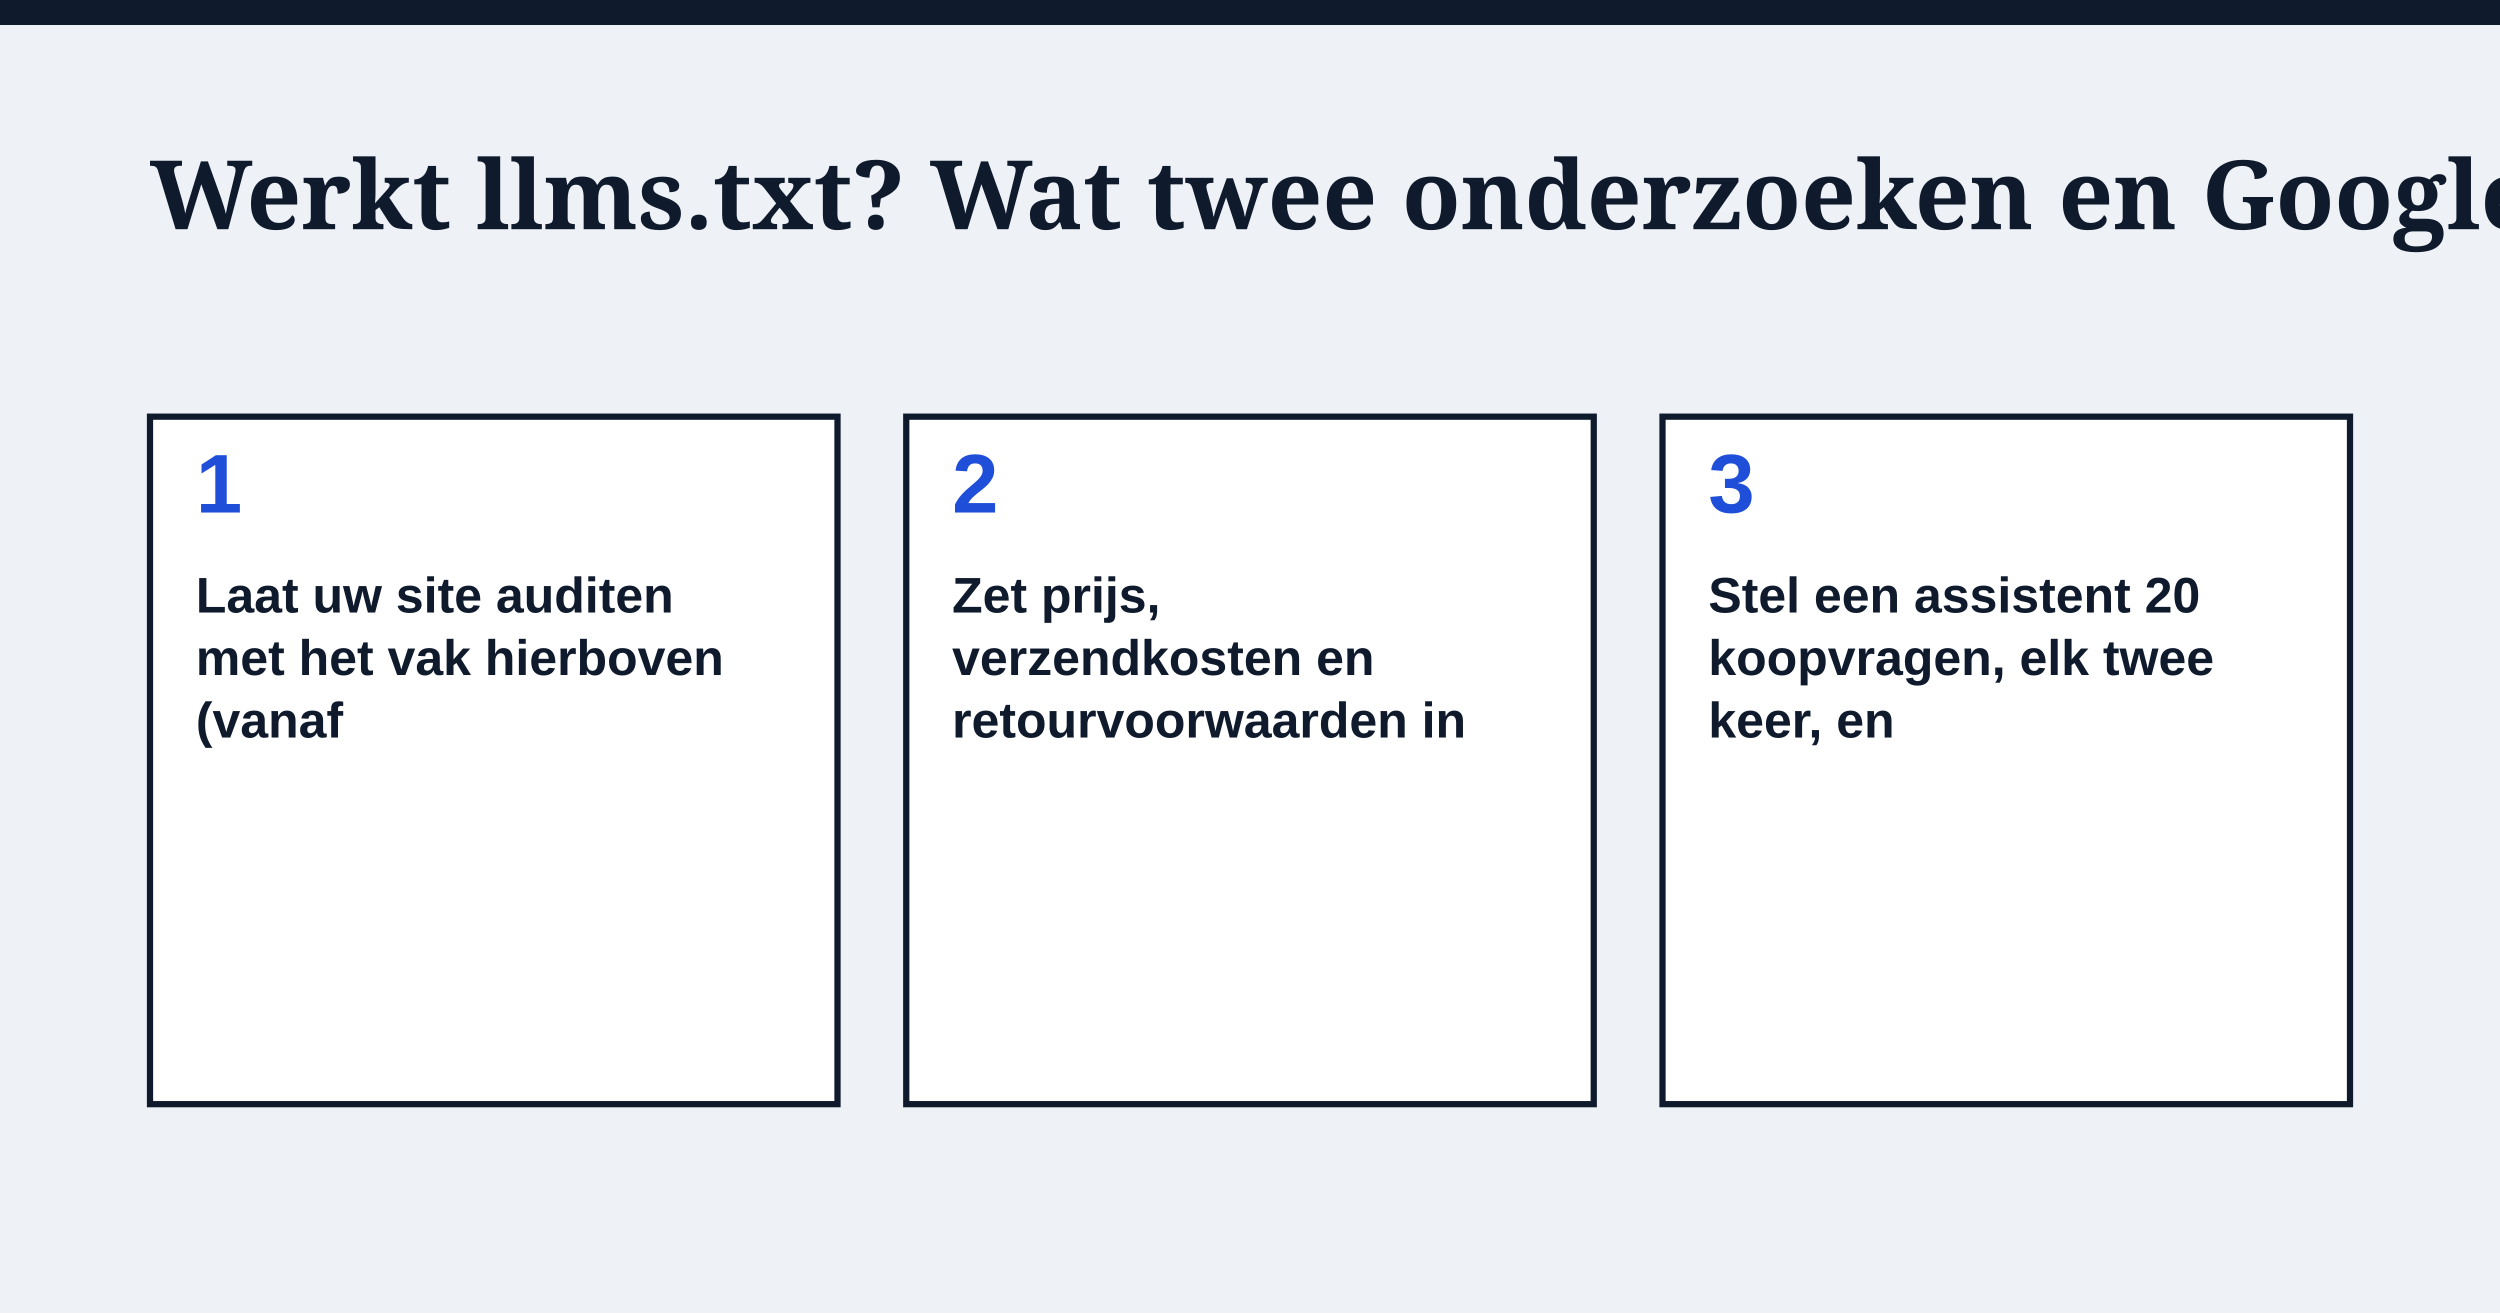
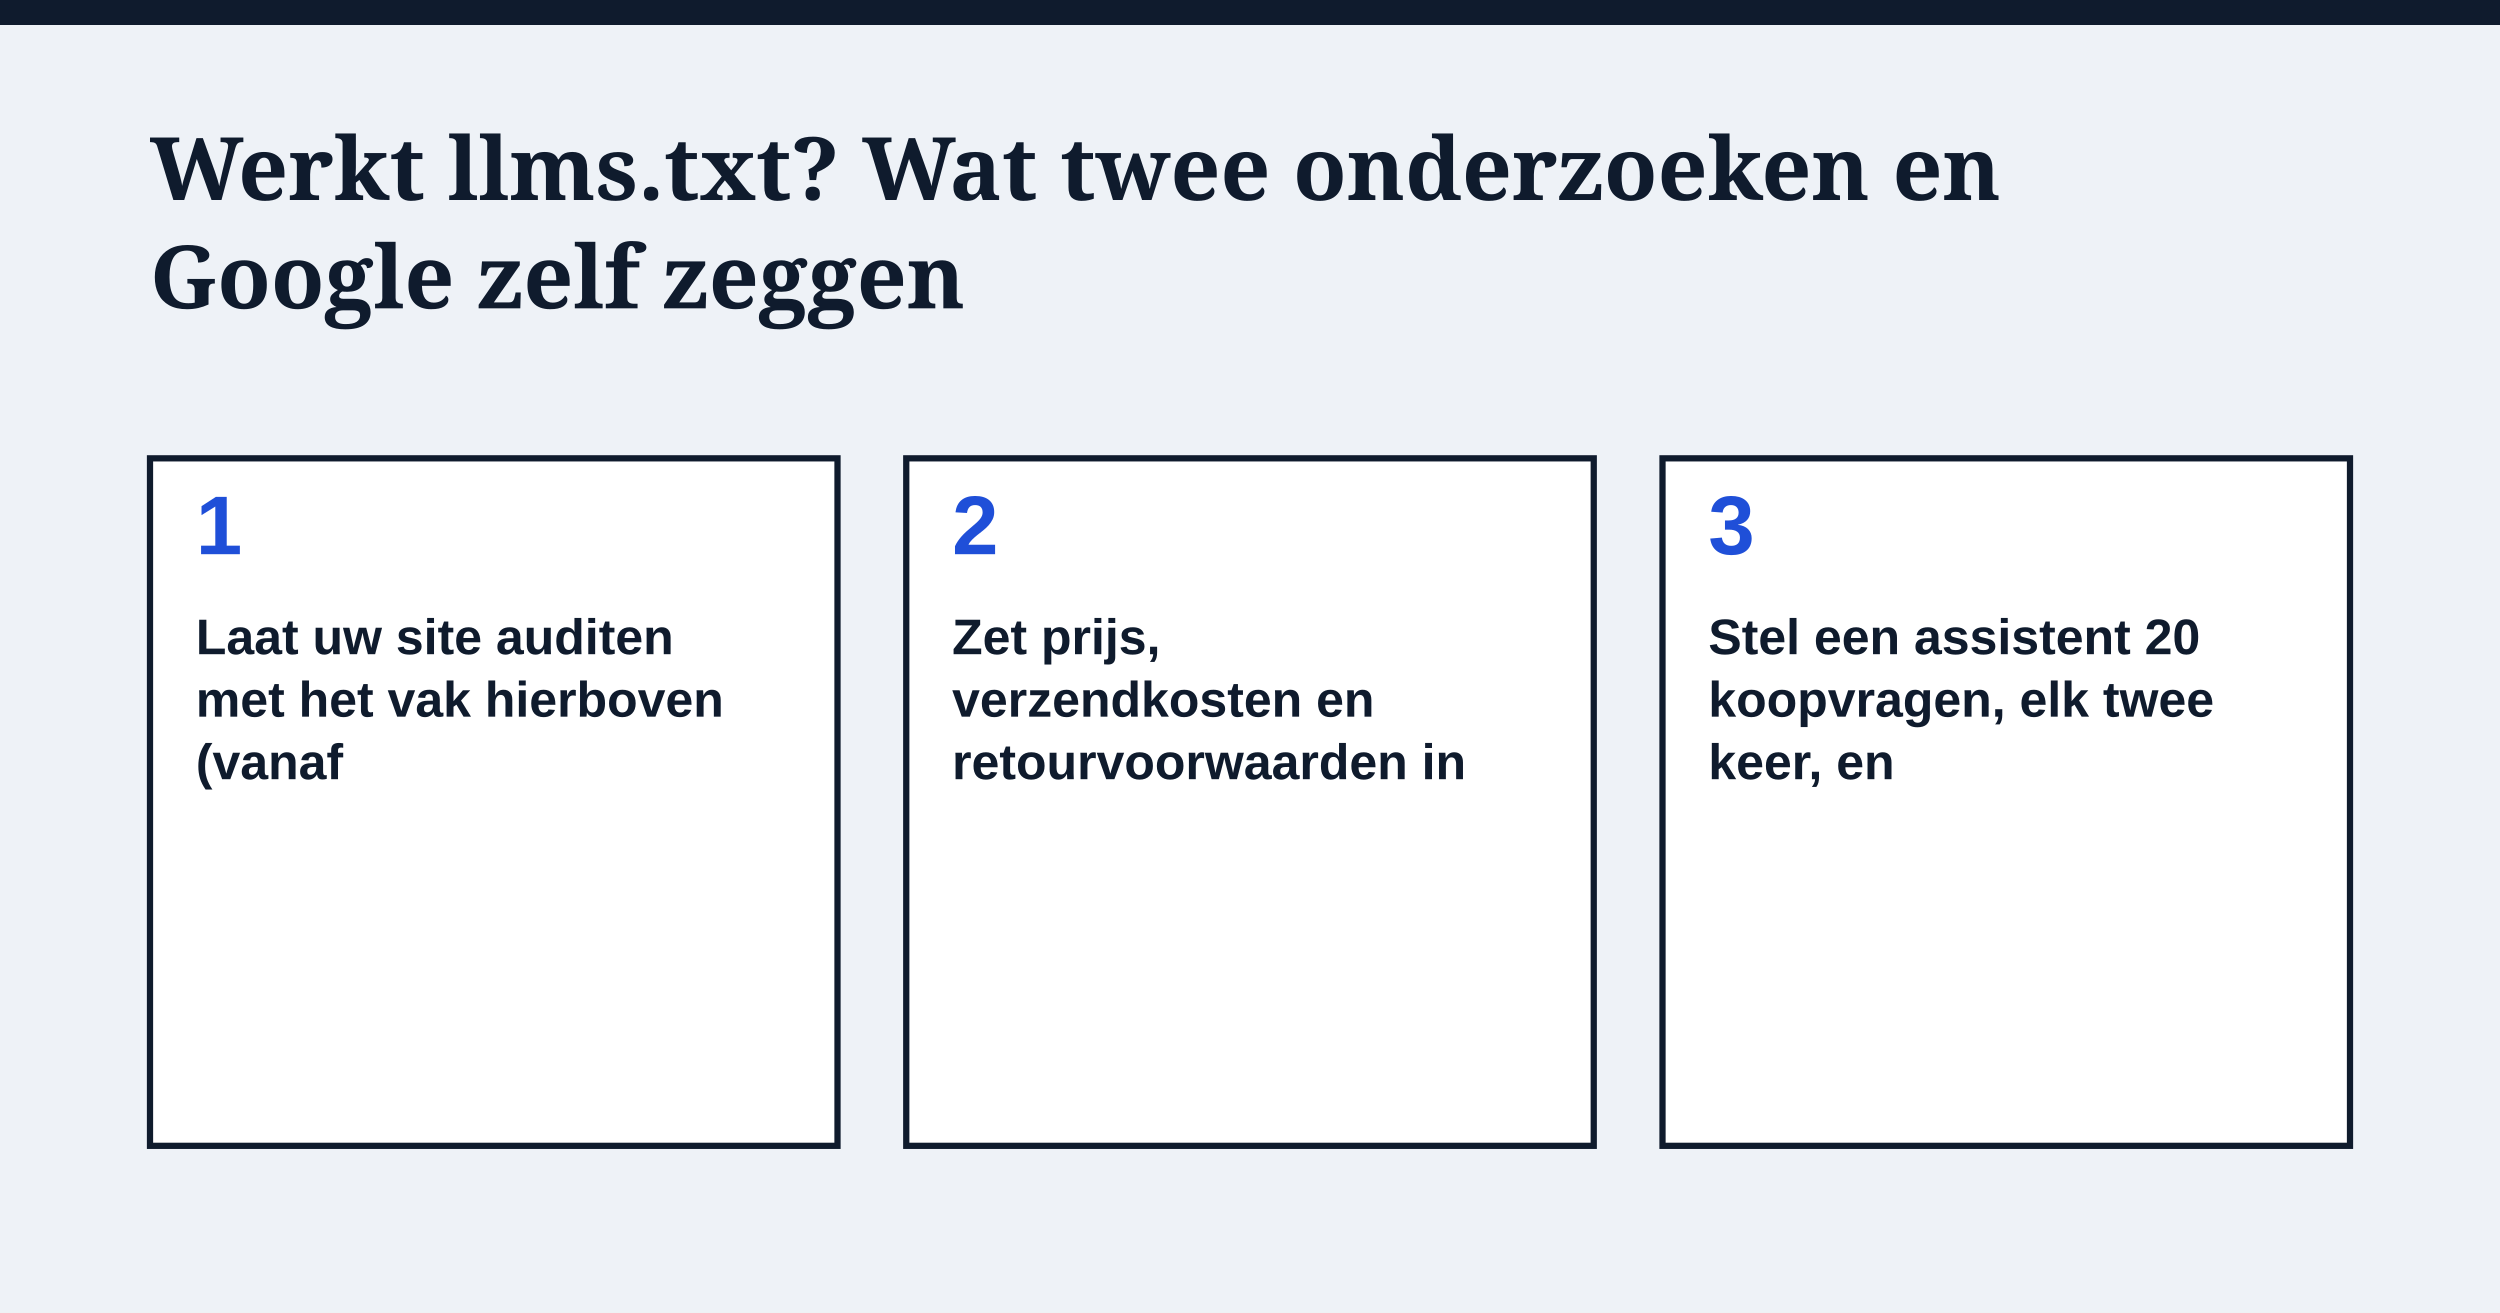
<svg xmlns="http://www.w3.org/2000/svg" viewBox="0 0 1200 630" width="1200" height="630" role="img" aria-labelledby="t d">
  <rect width="1200" height="630" fill="#EEF2F7" />
  <rect width="1200" height="12" fill="#0F1B2D" />
-   <text x="72" y="110" font-family="Georgia,serif" font-size="46" font-weight="600" fill="#0F1B2D">Werkt llms.txt? Wat twee onderzoeken en Google zelf</text>
+   <text x="72" y="96" font-family="Georgia,serif" font-size="42" font-weight="600" fill="#0F1B2D">Werkt llms.txt? Wat twee onderzoeken en</text>
+   <text x="72" y="148" font-family="Georgia,serif" font-size="42" font-weight="600" fill="#0F1B2D">Google zelf zeggen</text>
  <g font-family="system-ui,Arial,sans-serif" fill="#0F1B2D">
-     <rect x="72" y="200" width="330" height="330" fill="#fff" stroke="#0F1B2D" stroke-width="3" />
-     <text x="94" y="246" font-size="40" font-weight="600" fill="#1F4FD8">1</text>
-     <text x="94" y="294" font-size="24" font-weight="600">Laat uw site auditen</text>
-     <text x="94" y="324" font-size="24" font-weight="600">met het vak hierboven</text>
-     <text x="94" y="354" font-size="24" font-weight="600">(vanaf</text>
-     <rect x="435" y="200" width="330" height="330" fill="#fff" stroke="#0F1B2D" stroke-width="3" />
-     <text x="457" y="246" font-size="40" font-weight="600" fill="#1F4FD8">2</text>
-     <text x="457" y="294" font-size="24" font-weight="600">Zet prijs,</text>
-     <text x="457" y="324" font-size="24" font-weight="600">verzendkosten en</text>
-     <text x="457" y="354" font-size="24" font-weight="600">retourvoorwaarden in</text>
-     <rect x="798" y="200" width="330" height="330" fill="#fff" stroke="#0F1B2D" stroke-width="3" />
-     <text x="820" y="246" font-size="40" font-weight="600" fill="#1F4FD8">3</text>
-     <text x="820" y="294" font-size="24" font-weight="600">Stel een assistent 20</text>
-     <text x="820" y="324" font-size="24" font-weight="600">koopvragen, elk twee</text>
-     <text x="820" y="354" font-size="24" font-weight="600">keer, en</text>
+     <rect x="72" y="220" width="330" height="330" fill="#fff" stroke="#0F1B2D" stroke-width="3" />
+     <text x="94" y="266" font-size="40" font-weight="600" fill="#1F4FD8">1</text>
+     <text x="94" y="314" font-size="24" font-weight="600">Laat uw site auditen</text>
+     <text x="94" y="344" font-size="24" font-weight="600">met het vak hierboven</text>
+     <text x="94" y="374" font-size="24" font-weight="600">(vanaf</text>
+     <rect x="435" y="220" width="330" height="330" fill="#fff" stroke="#0F1B2D" stroke-width="3" />
+     <text x="457" y="266" font-size="40" font-weight="600" fill="#1F4FD8">2</text>
+     <text x="457" y="314" font-size="24" font-weight="600">Zet prijs,</text>
+     <text x="457" y="344" font-size="24" font-weight="600">verzendkosten en</text>
+     <text x="457" y="374" font-size="24" font-weight="600">retourvoorwaarden in</text>
+     <rect x="798" y="220" width="330" height="330" fill="#fff" stroke="#0F1B2D" stroke-width="3" />
+     <text x="820" y="266" font-size="40" font-weight="600" fill="#1F4FD8">3</text>
+     <text x="820" y="314" font-size="24" font-weight="600">Stel een assistent 20</text>
+     <text x="820" y="344" font-size="24" font-weight="600">koopvragen, elk twee</text>
+     <text x="820" y="374" font-size="24" font-weight="600">keer, en</text>
  </g>
</svg>
